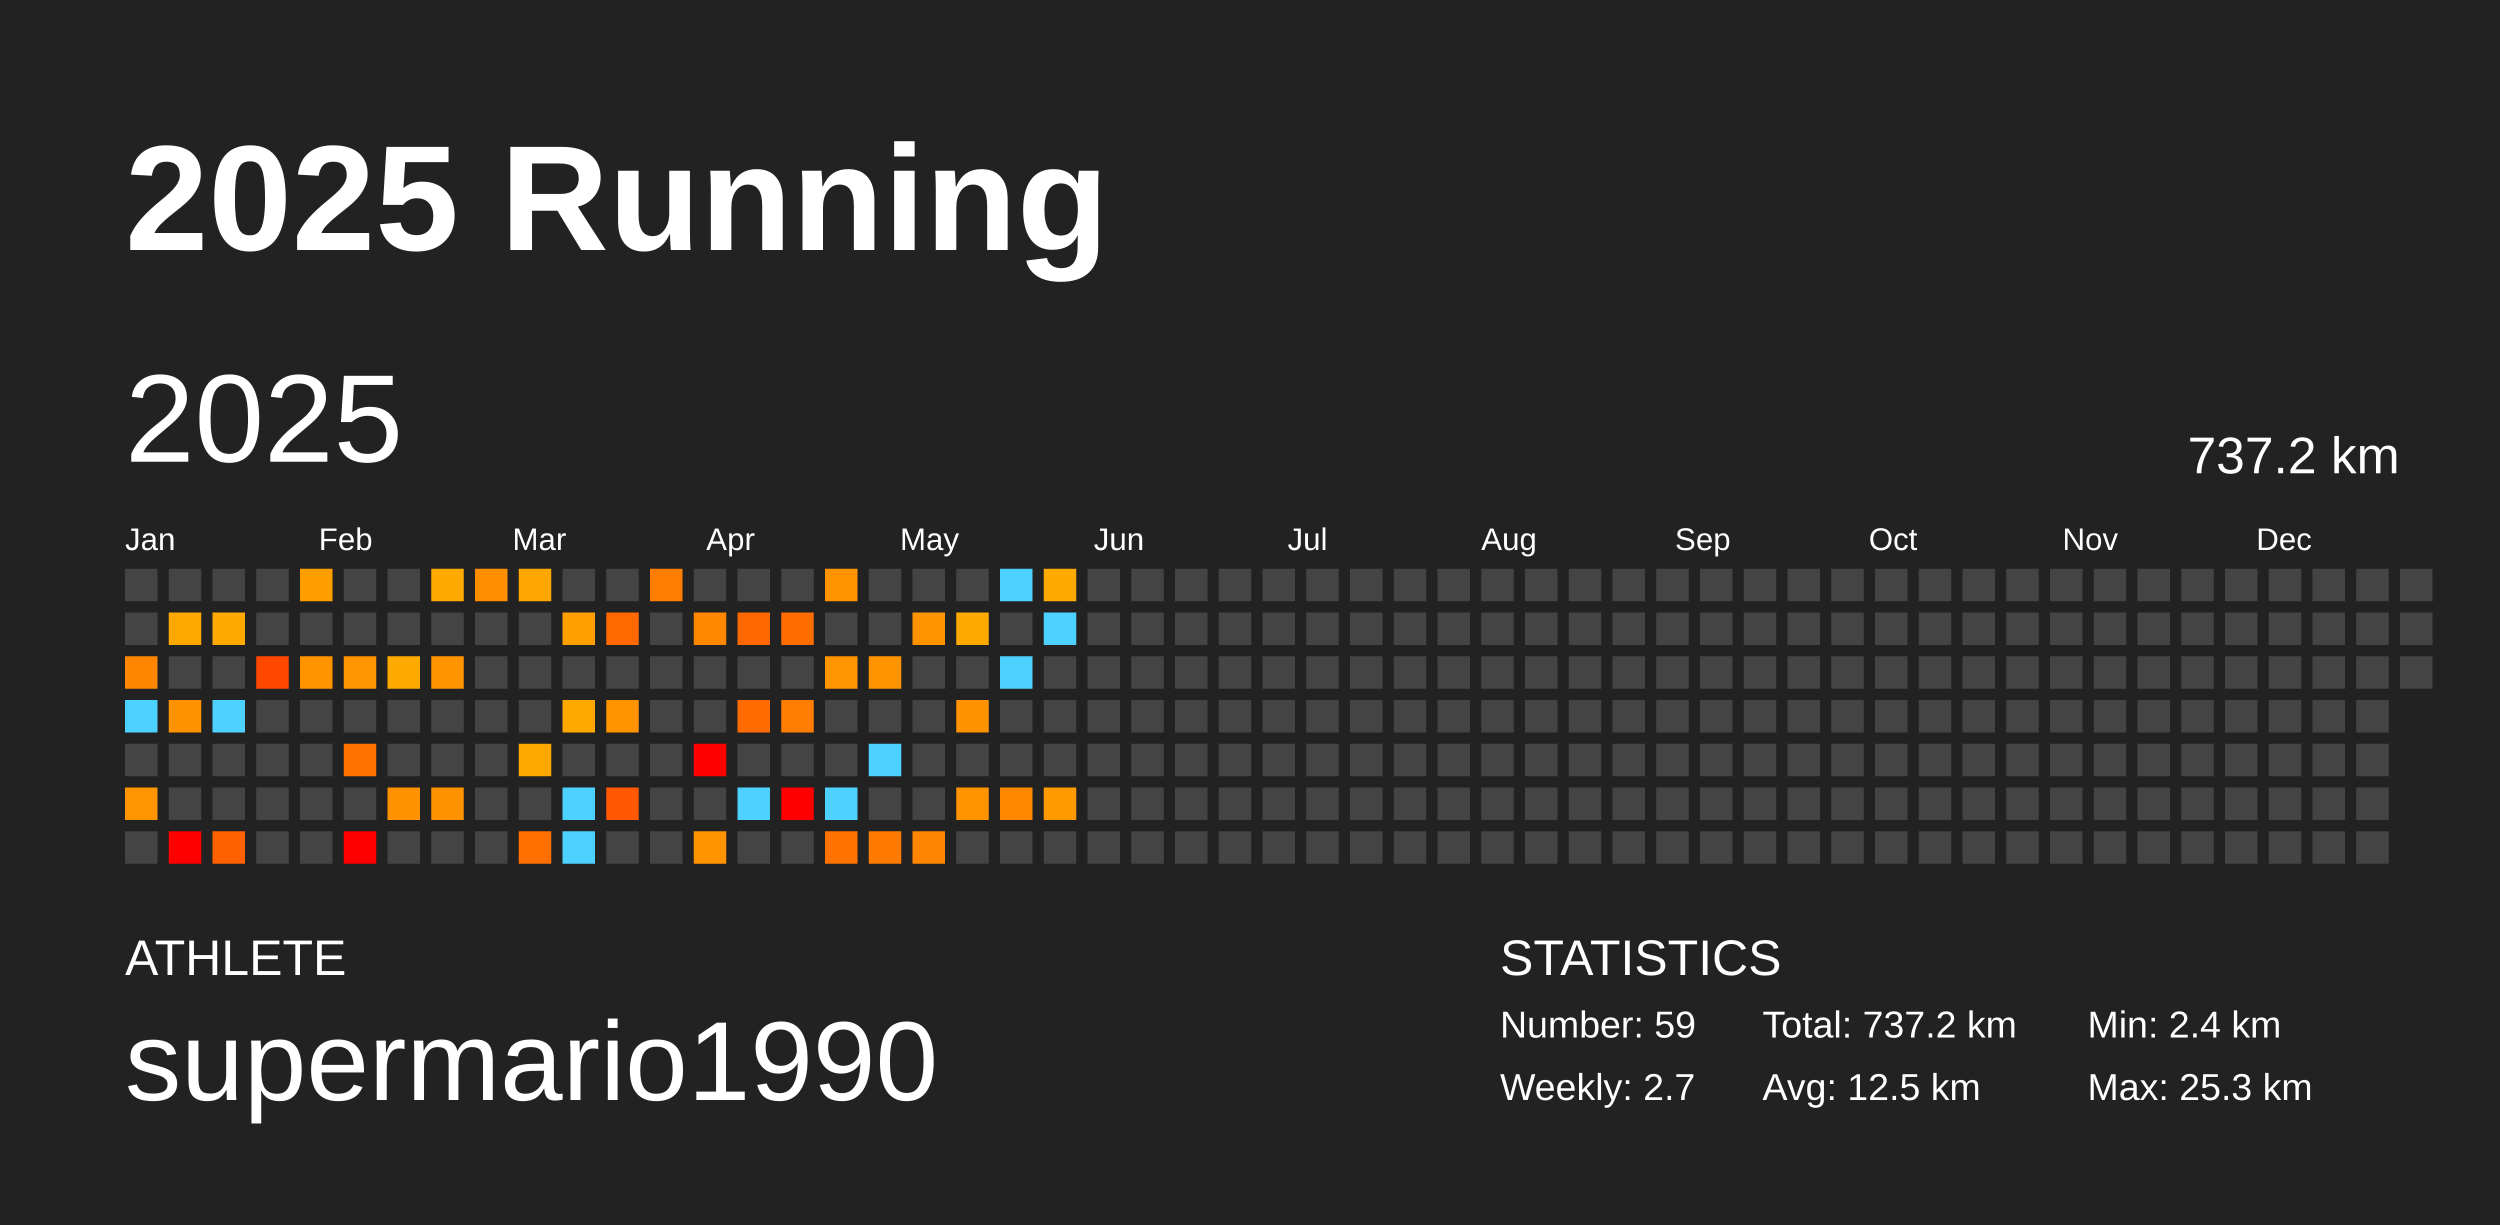
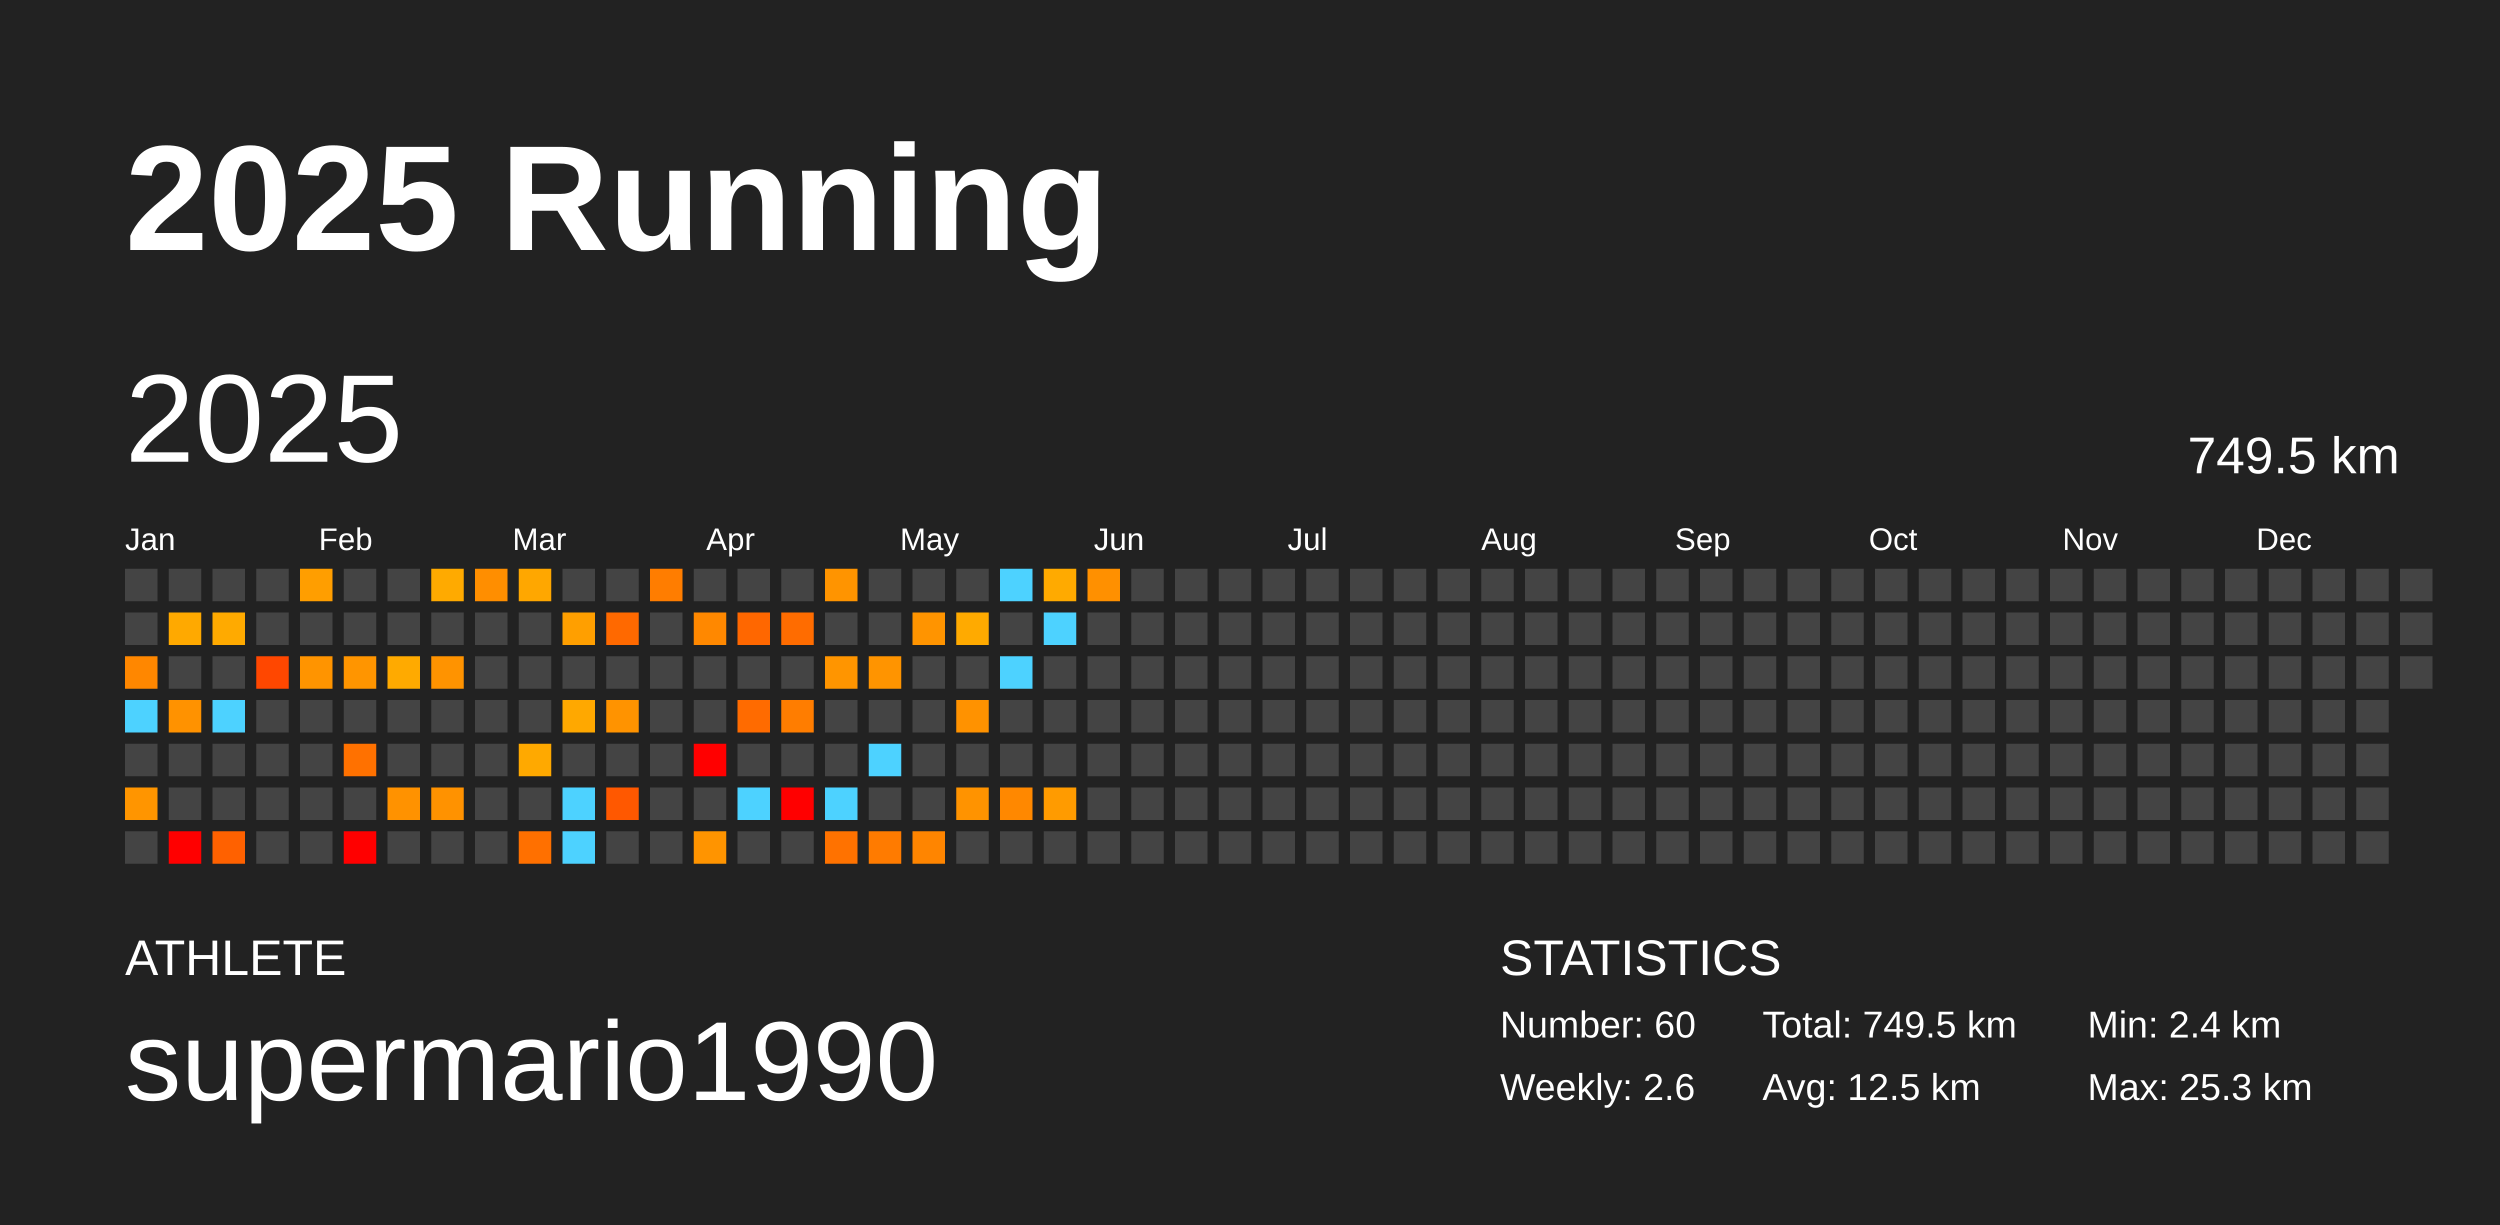
<svg xmlns="http://www.w3.org/2000/svg" baseProfile="full" height="98mm" version="1.1" viewBox="0,0,200,98" width="200mm">
  <defs />
  <rect fill="#222222" height="98" width="200" x="0" y="0" />
  <text fill="#FFFFFF" style="font-size:12px; font-family:Arial; font-weight:bold;" x="10" y="20">2025 Running</text>
  <text fill="#FFFFFF" style="font-size:4px; font-family:Arial" x="10" y="78">ATHLETE</text>
  <text fill="#FFFFFF" style="font-size:9px; font-family:Arial" x="10" y="88">supermario1990</text>
  <text fill="#FFFFFF" style="font-size:4px; font-family:Arial" x="120" y="78">STATISTICS</text>
-   <text fill="#FFFFFF" style="font-size:3px; font-family:Arial" x="120" y="83">Number: 59</text>
-   <text fill="#FFFFFF" style="font-size:3px; font-family:Arial" x="120" y="88">Weekly: 2.7</text>
-   <text fill="#FFFFFF" style="font-size:3px; font-family:Arial" x="141" y="83">Total: 737.2 km</text>
+   <text fill="#FFFFFF" style="font-size:3px; font-family:Arial" x="120" y="83">Number: 60</text>
+   <text fill="#FFFFFF" style="font-size:3px; font-family:Arial" x="120" y="88">Weekly: 2.6</text>
+   <text fill="#FFFFFF" style="font-size:3px; font-family:Arial" x="141" y="83">Total: 749.5 km</text>
  <text fill="#FFFFFF" style="font-size:3px; font-family:Arial" x="141" y="88">Avg: 12.5 km</text>
  <text fill="#FFFFFF" style="font-size:3px; font-family:Arial" x="167" y="83">Min: 2.4 km</text>
  <text fill="#FFFFFF" style="font-size:3px; font-family:Arial" x="167" y="88">Max: 25.3 km</text>
  <text dominant-baseline="hanging" fill="#FFFFFF" style="font-size:10.0px; font-family:Arial;" x="10" y="30">2025</text>
-   <text dominant-baseline="hanging" fill="#FFFFFF" style="font-size:4.125px; font-family:Arial;" x="175" y="35">737.2 km</text>
+   <text dominant-baseline="hanging" fill="#FFFFFF" style="font-size:4.125px; font-family:Arial;" x="175" y="35">749.5 km</text>
  <text fill="#FFFFFF" style="font-size:2.5px; font-family:Arial" x="10.0" y="44">Jan</text>
  <text fill="#FFFFFF" style="font-size:2.5px; font-family:Arial" x="25.5" y="44">Feb</text>
  <text fill="#FFFFFF" style="font-size:2.5px; font-family:Arial" x="41.0" y="44">Mar</text>
  <text fill="#FFFFFF" style="font-size:2.5px; font-family:Arial" x="56.5" y="44">Apr</text>
  <text fill="#FFFFFF" style="font-size:2.5px; font-family:Arial" x="72.0" y="44">May</text>
  <text fill="#FFFFFF" style="font-size:2.5px; font-family:Arial" x="87.5" y="44">Jun</text>
  <text fill="#FFFFFF" style="font-size:2.5px; font-family:Arial" x="103.0" y="44">Jul</text>
  <text fill="#FFFFFF" style="font-size:2.5px; font-family:Arial" x="118.5" y="44">Aug</text>
  <text fill="#FFFFFF" style="font-size:2.5px; font-family:Arial" x="134.0" y="44">Sep</text>
  <text fill="#FFFFFF" style="font-size:2.5px; font-family:Arial" x="149.5" y="44">Oct</text>
  <text fill="#FFFFFF" style="font-size:2.5px; font-family:Arial" x="165.0" y="44">Nov</text>
  <text fill="#FFFFFF" style="font-size:2.5px; font-family:Arial" x="180.5" y="44">Dec</text>
  <rect fill="#444444" height="2.6" width="2.6" x="10.0" y="45.5" />
  <rect fill="#444444" height="2.6" width="2.6" x="10.0" y="49.0" />
  <rect fill="#ff8700" height="2.6" width="2.6" x="10.0" y="52.5" />
  <rect fill="#4dd2ff" height="2.6" width="2.6" x="10.0" y="56.0" />
  <rect fill="#444444" height="2.6" width="2.6" x="10.0" y="59.5" />
  <rect fill="#ff9500" height="2.6" width="2.6" x="10.0" y="63.0" />
  <rect fill="#444444" height="2.6" width="2.6" x="10.0" y="66.5" />
  <rect fill="#444444" height="2.6" width="2.6" x="13.5" y="45.5" />
  <rect fill="#ffa900" height="2.6" width="2.6" x="13.5" y="49.0" />
  <rect fill="#444444" height="2.6" width="2.6" x="13.5" y="52.5" />
  <rect fill="#ff9200" height="2.6" width="2.6" x="13.5" y="56.0" />
  <rect fill="#444444" height="2.6" width="2.6" x="13.5" y="59.5" />
  <rect fill="#444444" height="2.6" width="2.6" x="13.5" y="63.0" />
  <rect fill="red" height="2.6" width="2.6" x="13.5" y="66.5" />
  <rect fill="#444444" height="2.6" width="2.6" x="17.0" y="45.5" />
  <rect fill="#ffaa00" height="2.6" width="2.6" x="17.0" y="49.0" />
  <rect fill="#444444" height="2.6" width="2.6" x="17.0" y="52.5" />
  <rect fill="#4dd2ff" height="2.6" width="2.6" x="17.0" y="56.0" />
  <rect fill="#444444" height="2.6" width="2.6" x="17.0" y="59.5" />
  <rect fill="#444444" height="2.6" width="2.6" x="17.0" y="63.0" />
  <rect fill="#ff6100" height="2.6" width="2.6" x="17.0" y="66.5" />
  <rect fill="#444444" height="2.6" width="2.6" x="20.5" y="45.5" />
  <rect fill="#444444" height="2.6" width="2.6" x="20.5" y="49.0" />
  <rect fill="#ff4700" height="2.6" width="2.6" x="20.5" y="52.5" />
  <rect fill="#444444" height="2.6" width="2.6" x="20.5" y="56.0" />
  <rect fill="#444444" height="2.6" width="2.6" x="20.5" y="59.5" />
  <rect fill="#444444" height="2.6" width="2.6" x="20.5" y="63.0" />
  <rect fill="#444444" height="2.6" width="2.6" x="20.5" y="66.5" />
  <rect fill="#ff9e00" height="2.6" width="2.6" x="24.0" y="45.5" />
  <rect fill="#444444" height="2.6" width="2.6" x="24.0" y="49.0" />
  <rect fill="#ff9400" height="2.6" width="2.6" x="24.0" y="52.5" />
  <rect fill="#444444" height="2.6" width="2.6" x="24.0" y="56.0" />
  <rect fill="#444444" height="2.6" width="2.6" x="24.0" y="59.5" />
  <rect fill="#444444" height="2.6" width="2.6" x="24.0" y="63.0" />
  <rect fill="#444444" height="2.6" width="2.6" x="24.0" y="66.5" />
  <rect fill="#444444" height="2.6" width="2.6" x="27.5" y="45.5" />
  <rect fill="#444444" height="2.6" width="2.6" x="27.5" y="49.0" />
  <rect fill="#ff9500" height="2.6" width="2.6" x="27.5" y="52.5" />
  <rect fill="#444444" height="2.6" width="2.6" x="27.5" y="56.0" />
  <rect fill="#ff7100" height="2.6" width="2.6" x="27.5" y="59.5" />
  <rect fill="#444444" height="2.6" width="2.6" x="27.5" y="63.0" />
  <rect fill="red" height="2.6" width="2.6" x="27.5" y="66.5" />
  <rect fill="#444444" height="2.6" width="2.6" x="31.0" y="45.5" />
  <rect fill="#444444" height="2.6" width="2.6" x="31.0" y="49.0" />
  <rect fill="#ffaa00" height="2.6" width="2.6" x="31.0" y="52.5" />
  <rect fill="#444444" height="2.6" width="2.6" x="31.0" y="56.0" />
  <rect fill="#444444" height="2.6" width="2.6" x="31.0" y="59.5" />
  <rect fill="#ff9200" height="2.6" width="2.6" x="31.0" y="63.0" />
  <rect fill="#444444" height="2.6" width="2.6" x="31.0" y="66.5" />
  <rect fill="#ffaa00" height="2.6" width="2.6" x="34.5" y="45.5" />
  <rect fill="#444444" height="2.6" width="2.6" x="34.5" y="49.0" />
  <rect fill="#ff9300" height="2.6" width="2.6" x="34.5" y="52.5" />
  <rect fill="#444444" height="2.6" width="2.6" x="34.5" y="56.0" />
  <rect fill="#444444" height="2.6" width="2.6" x="34.5" y="59.5" />
  <rect fill="#ff9200" height="2.6" width="2.6" x="34.5" y="63.0" />
  <rect fill="#444444" height="2.6" width="2.6" x="34.5" y="66.5" />
  <rect fill="#ff8e00" height="2.6" width="2.6" x="38.0" y="45.5" />
  <rect fill="#444444" height="2.6" width="2.6" x="38.0" y="49.0" />
  <rect fill="#444444" height="2.6" width="2.6" x="38.0" y="52.5" />
  <rect fill="#444444" height="2.6" width="2.6" x="38.0" y="56.0" />
  <rect fill="#444444" height="2.6" width="2.6" x="38.0" y="59.5" />
  <rect fill="#444444" height="2.6" width="2.6" x="38.0" y="63.0" />
  <rect fill="#444444" height="2.6" width="2.6" x="38.0" y="66.5" />
  <rect fill="#ffa700" height="2.6" width="2.6" x="41.5" y="45.5" />
  <rect fill="#444444" height="2.6" width="2.6" x="41.5" y="49.0" />
  <rect fill="#444444" height="2.6" width="2.6" x="41.5" y="52.5" />
  <rect fill="#444444" height="2.6" width="2.6" x="41.5" y="56.0" />
  <rect fill="#ffa900" height="2.6" width="2.6" x="41.5" y="59.5" />
  <rect fill="#444444" height="2.6" width="2.6" x="41.5" y="63.0" />
  <rect fill="#ff7000" height="2.6" width="2.6" x="41.5" y="66.5" />
  <rect fill="#444444" height="2.6" width="2.6" x="45.0" y="45.5" />
  <rect fill="#ff9f00" height="2.6" width="2.6" x="45.0" y="49.0" />
  <rect fill="#444444" height="2.6" width="2.6" x="45.0" y="52.5" />
  <rect fill="#ffa800" height="2.6" width="2.6" x="45.0" y="56.0" />
  <rect fill="#444444" height="2.6" width="2.6" x="45.0" y="59.5" />
  <rect fill="#4dd2ff" height="2.6" width="2.6" x="45.0" y="63.0" />
  <rect fill="#4dd2ff" height="2.6" width="2.6" x="45.0" y="66.5" />
  <rect fill="#444444" height="2.6" width="2.6" x="48.5" y="45.5" />
  <rect fill="#ff6900" height="2.6" width="2.6" x="48.5" y="49.0" />
  <rect fill="#444444" height="2.6" width="2.6" x="48.5" y="52.5" />
  <rect fill="#ff9300" height="2.6" width="2.6" x="48.5" y="56.0" />
  <rect fill="#444444" height="2.6" width="2.6" x="48.5" y="59.5" />
  <rect fill="#ff5800" height="2.6" width="2.6" x="48.5" y="63.0" />
  <rect fill="#444444" height="2.6" width="2.6" x="48.5" y="66.5" />
  <rect fill="#ff7d00" height="2.6" width="2.6" x="52.0" y="45.5" />
  <rect fill="#444444" height="2.6" width="2.6" x="52.0" y="49.0" />
  <rect fill="#444444" height="2.6" width="2.6" x="52.0" y="52.5" />
  <rect fill="#444444" height="2.6" width="2.6" x="52.0" y="56.0" />
  <rect fill="#444444" height="2.6" width="2.6" x="52.0" y="59.5" />
  <rect fill="#444444" height="2.6" width="2.6" x="52.0" y="63.0" />
  <rect fill="#444444" height="2.6" width="2.6" x="52.0" y="66.5" />
  <rect fill="#444444" height="2.6" width="2.6" x="55.5" y="45.5" />
  <rect fill="#ff8800" height="2.6" width="2.6" x="55.5" y="49.0" />
  <rect fill="#444444" height="2.6" width="2.6" x="55.5" y="52.5" />
  <rect fill="#444444" height="2.6" width="2.6" x="55.5" y="56.0" />
  <rect fill="red" height="2.6" width="2.6" x="55.5" y="59.5" />
  <rect fill="#444444" height="2.6" width="2.6" x="55.5" y="63.0" />
  <rect fill="#ff9400" height="2.6" width="2.6" x="55.5" y="66.5" />
  <rect fill="#444444" height="2.6" width="2.6" x="59.0" y="45.5" />
  <rect fill="#ff6700" height="2.6" width="2.6" x="59.0" y="49.0" />
  <rect fill="#444444" height="2.6" width="2.6" x="59.0" y="52.5" />
  <rect fill="#ff6b00" height="2.6" width="2.6" x="59.0" y="56.0" />
  <rect fill="#444444" height="2.6" width="2.6" x="59.0" y="59.5" />
  <rect fill="#4dd2ff" height="2.6" width="2.6" x="59.0" y="63.0" />
  <rect fill="#444444" height="2.6" width="2.6" x="59.0" y="66.5" />
  <rect fill="#444444" height="2.6" width="2.6" x="62.5" y="45.5" />
  <rect fill="#ff6c00" height="2.6" width="2.6" x="62.5" y="49.0" />
  <rect fill="#444444" height="2.6" width="2.6" x="62.5" y="52.5" />
  <rect fill="#ff7d00" height="2.6" width="2.6" x="62.5" y="56.0" />
  <rect fill="#444444" height="2.6" width="2.6" x="62.5" y="59.5" />
  <rect fill="red" height="2.6" width="2.6" x="62.5" y="63.0" />
  <rect fill="#444444" height="2.6" width="2.6" x="62.5" y="66.5" />
  <rect fill="#ff9400" height="2.6" width="2.6" x="66.0" y="45.5" />
  <rect fill="#444444" height="2.6" width="2.6" x="66.0" y="49.0" />
  <rect fill="#ff9500" height="2.6" width="2.6" x="66.0" y="52.5" />
  <rect fill="#444444" height="2.6" width="2.6" x="66.0" y="56.0" />
  <rect fill="#444444" height="2.6" width="2.6" x="66.0" y="59.5" />
  <rect fill="#4dd2ff" height="2.6" width="2.6" x="66.0" y="63.0" />
  <rect fill="#ff7200" height="2.6" width="2.6" x="66.0" y="66.5" />
  <rect fill="#444444" height="2.6" width="2.6" x="69.5" y="45.5" />
  <rect fill="#444444" height="2.6" width="2.6" x="69.5" y="49.0" />
  <rect fill="#ff9400" height="2.6" width="2.6" x="69.5" y="52.5" />
  <rect fill="#444444" height="2.6" width="2.6" x="69.5" y="56.0" />
  <rect fill="#4dd2ff" height="2.6" width="2.6" x="69.5" y="59.5" />
  <rect fill="#444444" height="2.6" width="2.6" x="69.5" y="63.0" />
  <rect fill="#ff7b00" height="2.6" width="2.6" x="69.5" y="66.5" />
  <rect fill="#444444" height="2.6" width="2.6" x="73.0" y="45.5" />
  <rect fill="#ff9400" height="2.6" width="2.6" x="73.0" y="49.0" />
  <rect fill="#444444" height="2.6" width="2.6" x="73.0" y="52.5" />
  <rect fill="#444444" height="2.6" width="2.6" x="73.0" y="56.0" />
  <rect fill="#444444" height="2.6" width="2.6" x="73.0" y="59.5" />
  <rect fill="#444444" height="2.6" width="2.6" x="73.0" y="63.0" />
  <rect fill="#ff8500" height="2.6" width="2.6" x="73.0" y="66.5" />
  <rect fill="#444444" height="2.6" width="2.6" x="76.5" y="45.5" />
  <rect fill="#ffaa00" height="2.6" width="2.6" x="76.5" y="49.0" />
  <rect fill="#444444" height="2.6" width="2.6" x="76.5" y="52.5" />
  <rect fill="#ff9200" height="2.6" width="2.6" x="76.5" y="56.0" />
  <rect fill="#444444" height="2.6" width="2.6" x="76.5" y="59.5" />
  <rect fill="#ff9300" height="2.6" width="2.6" x="76.5" y="63.0" />
  <rect fill="#444444" height="2.6" width="2.6" x="76.5" y="66.5" />
  <rect fill="#4dd2ff" height="2.6" width="2.6" x="80.0" y="45.5" />
  <rect fill="#444444" height="2.6" width="2.6" x="80.0" y="49.0" />
  <rect fill="#4dd2ff" height="2.6" width="2.6" x="80.0" y="52.5" />
  <rect fill="#444444" height="2.6" width="2.6" x="80.0" y="56.0" />
  <rect fill="#444444" height="2.6" width="2.6" x="80.0" y="59.5" />
  <rect fill="#ff8800" height="2.6" width="2.6" x="80.0" y="63.0" />
  <rect fill="#444444" height="2.6" width="2.6" x="80.0" y="66.5" />
  <rect fill="#ffaa00" height="2.6" width="2.6" x="83.5" y="45.5" />
  <rect fill="#4dd2ff" height="2.6" width="2.6" x="83.5" y="49.0" />
  <rect fill="#444444" height="2.6" width="2.6" x="83.5" y="52.5" />
  <rect fill="#444444" height="2.6" width="2.6" x="83.5" y="56.0" />
  <rect fill="#444444" height="2.6" width="2.6" x="83.5" y="59.5" />
  <rect fill="#ff9b00" height="2.6" width="2.6" x="83.5" y="63.0" />
  <rect fill="#444444" height="2.6" width="2.6" x="83.5" y="66.5" />
-   <rect fill="#444444" height="2.6" width="2.6" x="87.0" y="45.5" />
+   <rect fill="#ff9000" height="2.6" width="2.6" x="87.0" y="45.5" />
  <rect fill="#444444" height="2.6" width="2.6" x="87.0" y="49.0" />
  <rect fill="#444444" height="2.6" width="2.6" x="87.0" y="52.5" />
  <rect fill="#444444" height="2.6" width="2.6" x="87.0" y="56.0" />
  <rect fill="#444444" height="2.6" width="2.6" x="87.0" y="59.5" />
  <rect fill="#444444" height="2.6" width="2.6" x="87.0" y="63.0" />
  <rect fill="#444444" height="2.6" width="2.6" x="87.0" y="66.5" />
  <rect fill="#444444" height="2.6" width="2.6" x="90.5" y="45.5" />
  <rect fill="#444444" height="2.6" width="2.6" x="90.5" y="49.0" />
  <rect fill="#444444" height="2.6" width="2.6" x="90.5" y="52.5" />
  <rect fill="#444444" height="2.6" width="2.6" x="90.5" y="56.0" />
  <rect fill="#444444" height="2.6" width="2.6" x="90.5" y="59.5" />
  <rect fill="#444444" height="2.6" width="2.6" x="90.5" y="63.0" />
  <rect fill="#444444" height="2.6" width="2.6" x="90.5" y="66.5" />
  <rect fill="#444444" height="2.6" width="2.6" x="94.0" y="45.5" />
  <rect fill="#444444" height="2.6" width="2.6" x="94.0" y="49.0" />
  <rect fill="#444444" height="2.6" width="2.6" x="94.0" y="52.5" />
  <rect fill="#444444" height="2.6" width="2.6" x="94.0" y="56.0" />
  <rect fill="#444444" height="2.6" width="2.6" x="94.0" y="59.5" />
  <rect fill="#444444" height="2.6" width="2.6" x="94.0" y="63.0" />
  <rect fill="#444444" height="2.6" width="2.6" x="94.0" y="66.5" />
  <rect fill="#444444" height="2.6" width="2.6" x="97.5" y="45.5" />
  <rect fill="#444444" height="2.6" width="2.6" x="97.5" y="49.0" />
  <rect fill="#444444" height="2.6" width="2.6" x="97.5" y="52.5" />
  <rect fill="#444444" height="2.6" width="2.6" x="97.5" y="56.0" />
  <rect fill="#444444" height="2.6" width="2.6" x="97.5" y="59.5" />
  <rect fill="#444444" height="2.6" width="2.6" x="97.5" y="63.0" />
  <rect fill="#444444" height="2.6" width="2.6" x="97.5" y="66.5" />
  <rect fill="#444444" height="2.6" width="2.6" x="101.0" y="45.5" />
  <rect fill="#444444" height="2.6" width="2.6" x="101.0" y="49.0" />
  <rect fill="#444444" height="2.6" width="2.6" x="101.0" y="52.5" />
  <rect fill="#444444" height="2.6" width="2.6" x="101.0" y="56.0" />
  <rect fill="#444444" height="2.6" width="2.6" x="101.0" y="59.5" />
  <rect fill="#444444" height="2.6" width="2.6" x="101.0" y="63.0" />
  <rect fill="#444444" height="2.6" width="2.6" x="101.0" y="66.5" />
  <rect fill="#444444" height="2.6" width="2.6" x="104.5" y="45.5" />
  <rect fill="#444444" height="2.6" width="2.6" x="104.5" y="49.0" />
  <rect fill="#444444" height="2.6" width="2.6" x="104.5" y="52.5" />
  <rect fill="#444444" height="2.6" width="2.6" x="104.5" y="56.0" />
  <rect fill="#444444" height="2.6" width="2.6" x="104.5" y="59.5" />
  <rect fill="#444444" height="2.6" width="2.6" x="104.5" y="63.0" />
  <rect fill="#444444" height="2.6" width="2.6" x="104.5" y="66.5" />
  <rect fill="#444444" height="2.6" width="2.6" x="108.0" y="45.5" />
  <rect fill="#444444" height="2.6" width="2.6" x="108.0" y="49.0" />
  <rect fill="#444444" height="2.6" width="2.6" x="108.0" y="52.5" />
  <rect fill="#444444" height="2.6" width="2.6" x="108.0" y="56.0" />
  <rect fill="#444444" height="2.6" width="2.6" x="108.0" y="59.5" />
  <rect fill="#444444" height="2.6" width="2.6" x="108.0" y="63.0" />
  <rect fill="#444444" height="2.6" width="2.6" x="108.0" y="66.5" />
  <rect fill="#444444" height="2.6" width="2.6" x="111.5" y="45.5" />
  <rect fill="#444444" height="2.6" width="2.6" x="111.5" y="49.0" />
  <rect fill="#444444" height="2.6" width="2.6" x="111.5" y="52.5" />
  <rect fill="#444444" height="2.6" width="2.6" x="111.5" y="56.0" />
  <rect fill="#444444" height="2.6" width="2.6" x="111.5" y="59.5" />
  <rect fill="#444444" height="2.6" width="2.6" x="111.5" y="63.0" />
  <rect fill="#444444" height="2.6" width="2.6" x="111.5" y="66.5" />
  <rect fill="#444444" height="2.6" width="2.6" x="115.0" y="45.5" />
  <rect fill="#444444" height="2.6" width="2.6" x="115.0" y="49.0" />
  <rect fill="#444444" height="2.6" width="2.6" x="115.0" y="52.5" />
  <rect fill="#444444" height="2.6" width="2.6" x="115.0" y="56.0" />
  <rect fill="#444444" height="2.6" width="2.6" x="115.0" y="59.5" />
  <rect fill="#444444" height="2.6" width="2.6" x="115.0" y="63.0" />
  <rect fill="#444444" height="2.6" width="2.6" x="115.0" y="66.5" />
  <rect fill="#444444" height="2.6" width="2.6" x="118.5" y="45.5" />
  <rect fill="#444444" height="2.6" width="2.6" x="118.5" y="49.0" />
  <rect fill="#444444" height="2.6" width="2.6" x="118.5" y="52.5" />
  <rect fill="#444444" height="2.6" width="2.6" x="118.5" y="56.0" />
  <rect fill="#444444" height="2.6" width="2.6" x="118.5" y="59.5" />
  <rect fill="#444444" height="2.6" width="2.6" x="118.5" y="63.0" />
  <rect fill="#444444" height="2.6" width="2.6" x="118.5" y="66.5" />
  <rect fill="#444444" height="2.6" width="2.6" x="122.0" y="45.5" />
  <rect fill="#444444" height="2.6" width="2.6" x="122.0" y="49.0" />
  <rect fill="#444444" height="2.6" width="2.6" x="122.0" y="52.5" />
  <rect fill="#444444" height="2.6" width="2.6" x="122.0" y="56.0" />
  <rect fill="#444444" height="2.6" width="2.6" x="122.0" y="59.5" />
  <rect fill="#444444" height="2.6" width="2.6" x="122.0" y="63.0" />
  <rect fill="#444444" height="2.6" width="2.6" x="122.0" y="66.5" />
  <rect fill="#444444" height="2.6" width="2.6" x="125.5" y="45.5" />
  <rect fill="#444444" height="2.6" width="2.6" x="125.5" y="49.0" />
  <rect fill="#444444" height="2.6" width="2.6" x="125.5" y="52.5" />
  <rect fill="#444444" height="2.6" width="2.6" x="125.5" y="56.0" />
  <rect fill="#444444" height="2.6" width="2.6" x="125.5" y="59.5" />
  <rect fill="#444444" height="2.6" width="2.6" x="125.5" y="63.0" />
  <rect fill="#444444" height="2.6" width="2.6" x="125.5" y="66.5" />
  <rect fill="#444444" height="2.6" width="2.6" x="129.0" y="45.5" />
  <rect fill="#444444" height="2.6" width="2.6" x="129.0" y="49.0" />
  <rect fill="#444444" height="2.6" width="2.6" x="129.0" y="52.5" />
  <rect fill="#444444" height="2.6" width="2.6" x="129.0" y="56.0" />
  <rect fill="#444444" height="2.6" width="2.6" x="129.0" y="59.5" />
  <rect fill="#444444" height="2.6" width="2.6" x="129.0" y="63.0" />
  <rect fill="#444444" height="2.6" width="2.6" x="129.0" y="66.5" />
  <rect fill="#444444" height="2.6" width="2.6" x="132.5" y="45.5" />
  <rect fill="#444444" height="2.6" width="2.6" x="132.5" y="49.0" />
  <rect fill="#444444" height="2.6" width="2.6" x="132.5" y="52.5" />
  <rect fill="#444444" height="2.6" width="2.6" x="132.5" y="56.0" />
  <rect fill="#444444" height="2.6" width="2.6" x="132.5" y="59.5" />
  <rect fill="#444444" height="2.6" width="2.6" x="132.5" y="63.0" />
  <rect fill="#444444" height="2.6" width="2.6" x="132.5" y="66.5" />
  <rect fill="#444444" height="2.6" width="2.6" x="136.0" y="45.5" />
  <rect fill="#444444" height="2.6" width="2.6" x="136.0" y="49.0" />
  <rect fill="#444444" height="2.6" width="2.6" x="136.0" y="52.5" />
  <rect fill="#444444" height="2.6" width="2.6" x="136.0" y="56.0" />
  <rect fill="#444444" height="2.6" width="2.6" x="136.0" y="59.5" />
  <rect fill="#444444" height="2.6" width="2.6" x="136.0" y="63.0" />
  <rect fill="#444444" height="2.6" width="2.6" x="136.0" y="66.5" />
  <rect fill="#444444" height="2.6" width="2.6" x="139.5" y="45.5" />
  <rect fill="#444444" height="2.6" width="2.6" x="139.5" y="49.0" />
  <rect fill="#444444" height="2.6" width="2.6" x="139.5" y="52.5" />
  <rect fill="#444444" height="2.6" width="2.6" x="139.5" y="56.0" />
  <rect fill="#444444" height="2.6" width="2.6" x="139.5" y="59.5" />
  <rect fill="#444444" height="2.6" width="2.6" x="139.5" y="63.0" />
  <rect fill="#444444" height="2.6" width="2.6" x="139.5" y="66.5" />
  <rect fill="#444444" height="2.6" width="2.6" x="143.0" y="45.5" />
  <rect fill="#444444" height="2.6" width="2.6" x="143.0" y="49.0" />
  <rect fill="#444444" height="2.6" width="2.6" x="143.0" y="52.5" />
  <rect fill="#444444" height="2.6" width="2.6" x="143.0" y="56.0" />
  <rect fill="#444444" height="2.6" width="2.6" x="143.0" y="59.5" />
  <rect fill="#444444" height="2.6" width="2.6" x="143.0" y="63.0" />
  <rect fill="#444444" height="2.6" width="2.6" x="143.0" y="66.5" />
  <rect fill="#444444" height="2.6" width="2.6" x="146.5" y="45.5" />
  <rect fill="#444444" height="2.6" width="2.6" x="146.5" y="49.0" />
  <rect fill="#444444" height="2.6" width="2.6" x="146.5" y="52.5" />
  <rect fill="#444444" height="2.6" width="2.6" x="146.5" y="56.0" />
  <rect fill="#444444" height="2.6" width="2.6" x="146.5" y="59.5" />
  <rect fill="#444444" height="2.6" width="2.6" x="146.5" y="63.0" />
  <rect fill="#444444" height="2.6" width="2.6" x="146.5" y="66.5" />
  <rect fill="#444444" height="2.6" width="2.6" x="150.0" y="45.5" />
  <rect fill="#444444" height="2.6" width="2.6" x="150.0" y="49.0" />
  <rect fill="#444444" height="2.6" width="2.6" x="150.0" y="52.5" />
  <rect fill="#444444" height="2.6" width="2.6" x="150.0" y="56.0" />
  <rect fill="#444444" height="2.6" width="2.6" x="150.0" y="59.5" />
  <rect fill="#444444" height="2.6" width="2.6" x="150.0" y="63.0" />
  <rect fill="#444444" height="2.6" width="2.6" x="150.0" y="66.5" />
  <rect fill="#444444" height="2.6" width="2.6" x="153.5" y="45.5" />
  <rect fill="#444444" height="2.6" width="2.6" x="153.5" y="49.0" />
  <rect fill="#444444" height="2.6" width="2.6" x="153.5" y="52.5" />
  <rect fill="#444444" height="2.6" width="2.6" x="153.5" y="56.0" />
  <rect fill="#444444" height="2.6" width="2.6" x="153.5" y="59.5" />
  <rect fill="#444444" height="2.6" width="2.6" x="153.5" y="63.0" />
  <rect fill="#444444" height="2.6" width="2.6" x="153.5" y="66.5" />
  <rect fill="#444444" height="2.6" width="2.6" x="157.0" y="45.5" />
  <rect fill="#444444" height="2.6" width="2.6" x="157.0" y="49.0" />
  <rect fill="#444444" height="2.6" width="2.6" x="157.0" y="52.5" />
  <rect fill="#444444" height="2.6" width="2.6" x="157.0" y="56.0" />
  <rect fill="#444444" height="2.6" width="2.6" x="157.0" y="59.5" />
  <rect fill="#444444" height="2.6" width="2.6" x="157.0" y="63.0" />
  <rect fill="#444444" height="2.6" width="2.6" x="157.0" y="66.5" />
  <rect fill="#444444" height="2.6" width="2.6" x="160.5" y="45.5" />
  <rect fill="#444444" height="2.6" width="2.6" x="160.5" y="49.0" />
  <rect fill="#444444" height="2.6" width="2.6" x="160.5" y="52.5" />
  <rect fill="#444444" height="2.6" width="2.6" x="160.5" y="56.0" />
  <rect fill="#444444" height="2.6" width="2.6" x="160.5" y="59.5" />
  <rect fill="#444444" height="2.6" width="2.6" x="160.5" y="63.0" />
  <rect fill="#444444" height="2.6" width="2.6" x="160.5" y="66.5" />
  <rect fill="#444444" height="2.6" width="2.6" x="164.0" y="45.5" />
  <rect fill="#444444" height="2.6" width="2.6" x="164.0" y="49.0" />
  <rect fill="#444444" height="2.6" width="2.6" x="164.0" y="52.5" />
  <rect fill="#444444" height="2.6" width="2.6" x="164.0" y="56.0" />
  <rect fill="#444444" height="2.6" width="2.6" x="164.0" y="59.5" />
  <rect fill="#444444" height="2.6" width="2.6" x="164.0" y="63.0" />
  <rect fill="#444444" height="2.6" width="2.6" x="164.0" y="66.5" />
  <rect fill="#444444" height="2.6" width="2.6" x="167.5" y="45.5" />
  <rect fill="#444444" height="2.6" width="2.6" x="167.5" y="49.0" />
  <rect fill="#444444" height="2.6" width="2.6" x="167.5" y="52.5" />
  <rect fill="#444444" height="2.6" width="2.6" x="167.5" y="56.0" />
  <rect fill="#444444" height="2.6" width="2.6" x="167.5" y="59.5" />
  <rect fill="#444444" height="2.6" width="2.6" x="167.5" y="63.0" />
  <rect fill="#444444" height="2.6" width="2.6" x="167.5" y="66.5" />
  <rect fill="#444444" height="2.6" width="2.6" x="171.0" y="45.5" />
  <rect fill="#444444" height="2.6" width="2.6" x="171.0" y="49.0" />
  <rect fill="#444444" height="2.6" width="2.6" x="171.0" y="52.5" />
  <rect fill="#444444" height="2.6" width="2.6" x="171.0" y="56.0" />
  <rect fill="#444444" height="2.6" width="2.6" x="171.0" y="59.5" />
  <rect fill="#444444" height="2.6" width="2.6" x="171.0" y="63.0" />
  <rect fill="#444444" height="2.6" width="2.6" x="171.0" y="66.5" />
  <rect fill="#444444" height="2.6" width="2.6" x="174.5" y="45.5" />
  <rect fill="#444444" height="2.6" width="2.6" x="174.5" y="49.0" />
  <rect fill="#444444" height="2.6" width="2.6" x="174.5" y="52.5" />
  <rect fill="#444444" height="2.6" width="2.6" x="174.5" y="56.0" />
  <rect fill="#444444" height="2.6" width="2.6" x="174.5" y="59.5" />
  <rect fill="#444444" height="2.6" width="2.6" x="174.5" y="63.0" />
  <rect fill="#444444" height="2.6" width="2.6" x="174.5" y="66.5" />
  <rect fill="#444444" height="2.6" width="2.6" x="178.0" y="45.5" />
  <rect fill="#444444" height="2.6" width="2.6" x="178.0" y="49.0" />
  <rect fill="#444444" height="2.6" width="2.6" x="178.0" y="52.5" />
  <rect fill="#444444" height="2.6" width="2.6" x="178.0" y="56.0" />
  <rect fill="#444444" height="2.6" width="2.6" x="178.0" y="59.5" />
  <rect fill="#444444" height="2.6" width="2.6" x="178.0" y="63.0" />
  <rect fill="#444444" height="2.6" width="2.6" x="178.0" y="66.5" />
  <rect fill="#444444" height="2.6" width="2.6" x="181.5" y="45.5" />
  <rect fill="#444444" height="2.6" width="2.6" x="181.5" y="49.0" />
  <rect fill="#444444" height="2.6" width="2.6" x="181.5" y="52.5" />
  <rect fill="#444444" height="2.6" width="2.6" x="181.5" y="56.0" />
  <rect fill="#444444" height="2.6" width="2.6" x="181.5" y="59.5" />
  <rect fill="#444444" height="2.6" width="2.6" x="181.5" y="63.0" />
  <rect fill="#444444" height="2.6" width="2.6" x="181.5" y="66.5" />
  <rect fill="#444444" height="2.6" width="2.6" x="185.0" y="45.5" />
  <rect fill="#444444" height="2.6" width="2.6" x="185.0" y="49.0" />
  <rect fill="#444444" height="2.6" width="2.6" x="185.0" y="52.5" />
  <rect fill="#444444" height="2.6" width="2.6" x="185.0" y="56.0" />
  <rect fill="#444444" height="2.6" width="2.6" x="185.0" y="59.5" />
  <rect fill="#444444" height="2.6" width="2.6" x="185.0" y="63.0" />
  <rect fill="#444444" height="2.6" width="2.6" x="185.0" y="66.5" />
  <rect fill="#444444" height="2.6" width="2.6" x="188.5" y="45.5" />
  <rect fill="#444444" height="2.6" width="2.6" x="188.5" y="49.0" />
  <rect fill="#444444" height="2.6" width="2.6" x="188.5" y="52.5" />
  <rect fill="#444444" height="2.6" width="2.6" x="188.5" y="56.0" />
  <rect fill="#444444" height="2.6" width="2.6" x="188.5" y="59.5" />
  <rect fill="#444444" height="2.6" width="2.6" x="188.5" y="63.0" />
  <rect fill="#444444" height="2.6" width="2.6" x="188.5" y="66.5" />
  <rect fill="#444444" height="2.6" width="2.6" x="192.0" y="45.5" />
  <rect fill="#444444" height="2.6" width="2.6" x="192.0" y="49.0" />
  <rect fill="#444444" height="2.6" width="2.6" x="192.0" y="52.5" />
</svg>
